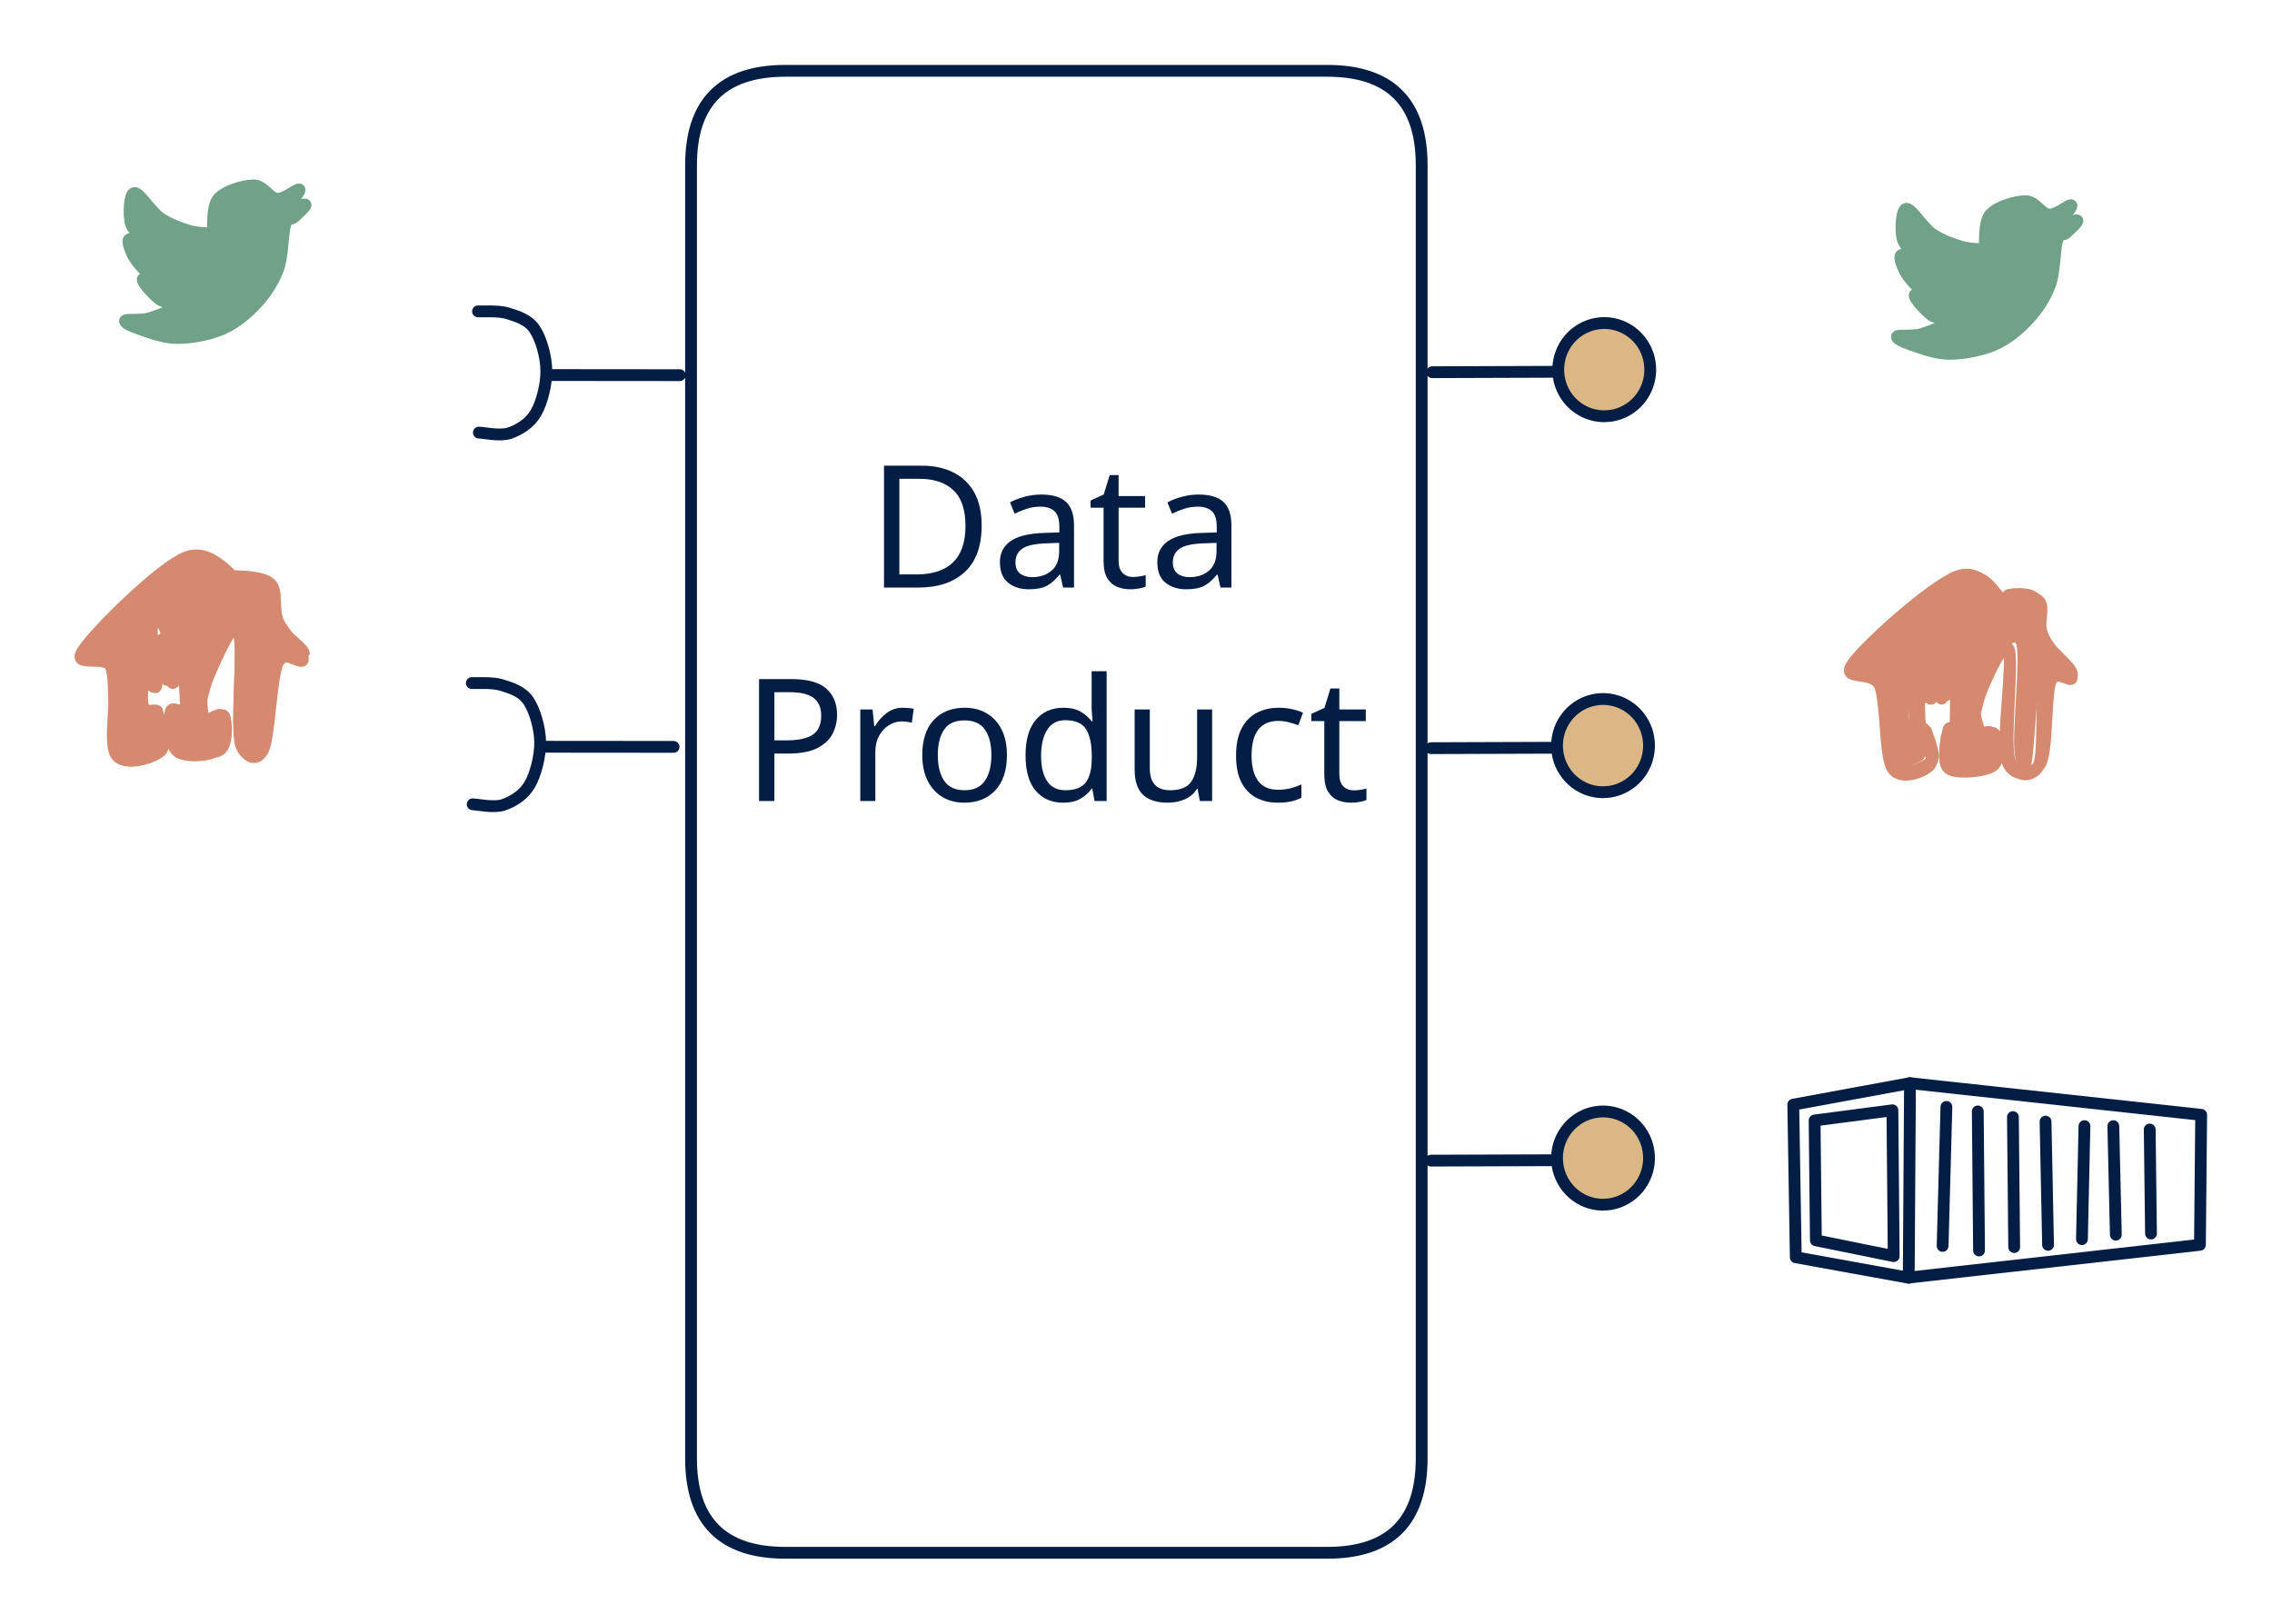
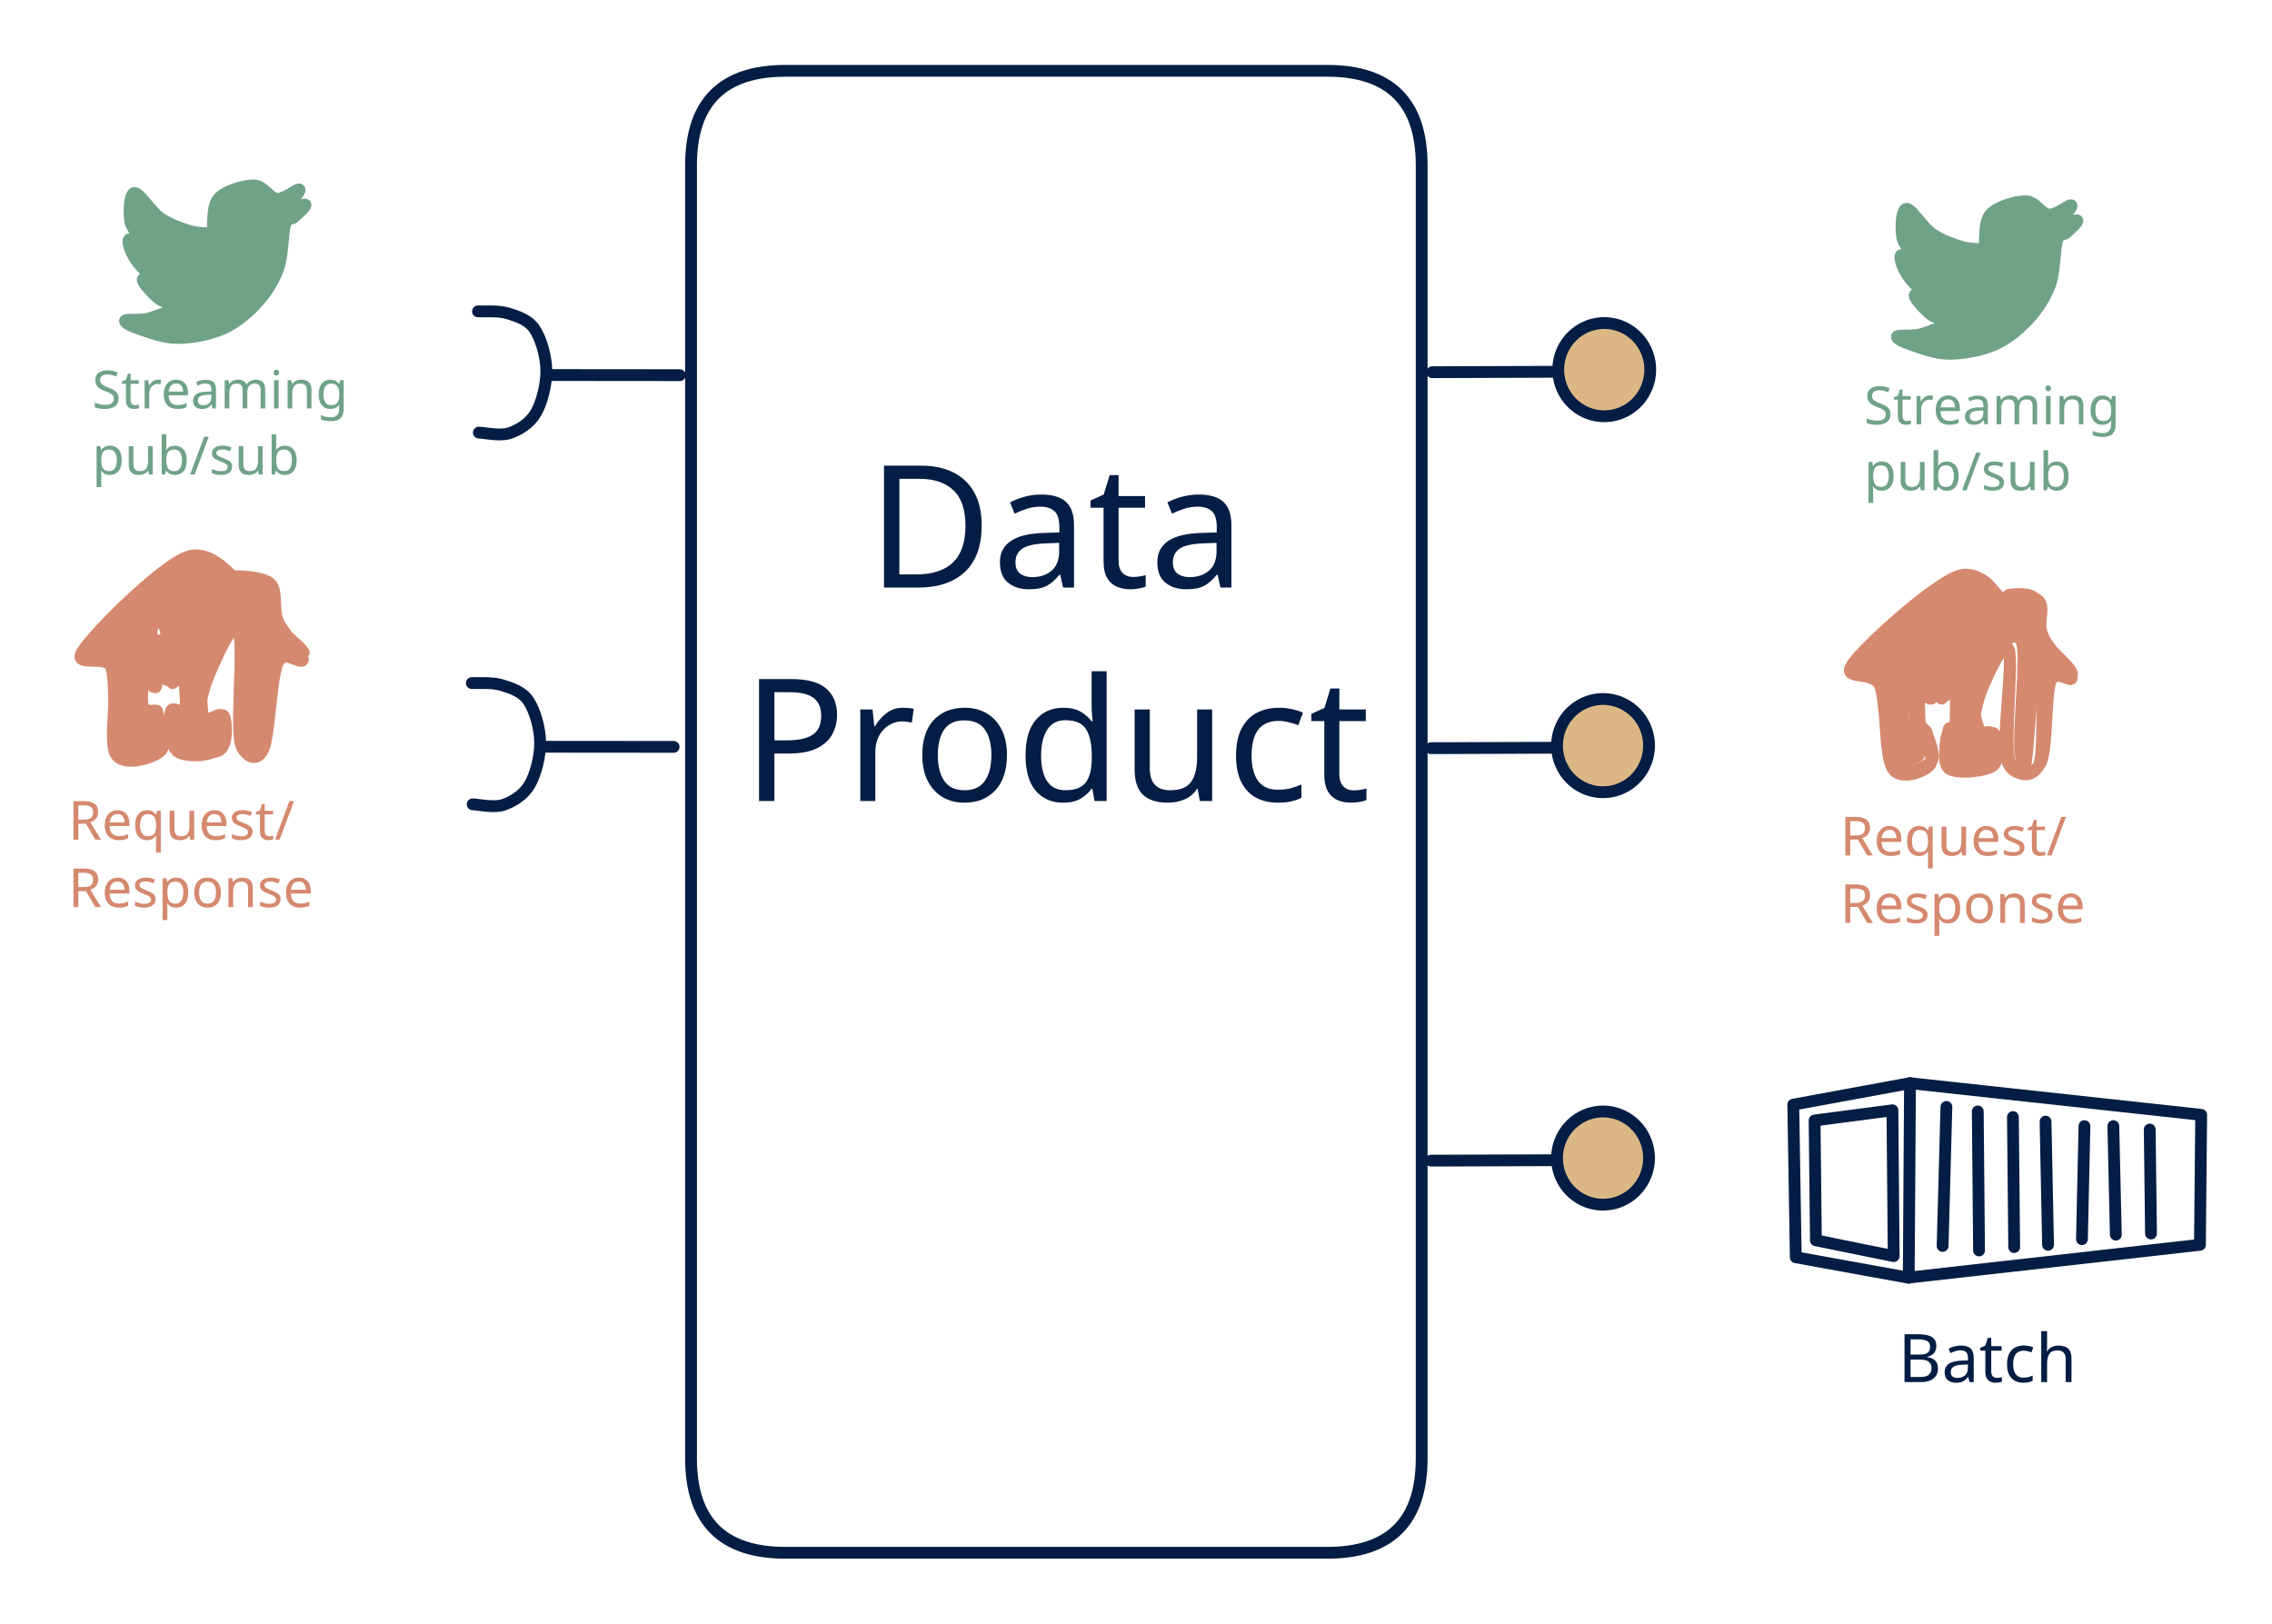
<svg xmlns="http://www.w3.org/2000/svg" version="1.1" viewBox="-5.18 1851.33 769.968 550.24" width="769.968" height="550.24">
  <g stroke-linecap="round">
    <g transform="translate(66.87468 1930.487) rotate(0 0.8961443 9.527954)" fill-rule="evenodd">
      <path d="M0 0 C0.32 -1.97, -0.4 -9.07, 1.93 -11.8 C4.25 -14.52, 10.62 -16.33, 13.92 -16.33 C17.23 -16.33, 19.21 -12.02, 21.77 -11.8 C24.34 -11.57, 28.51 -15.15, 29.33 -14.97 C30.14 -14.8, 27.6 -11.95, 26.66 -10.74 C25.72 -9.53, 22.91 -7.86, 23.7 -7.71 C24.49 -7.56, 30.74 -10.18, 31.4 -9.83 C32.07 -9.48, 28.84 -6.73, 27.7 -5.6 C26.56 -4.46, 25.5 -5.95, 24.59 -3.02 C23.68 -0.1, 23.85 7.49, 22.22 11.95 C20.59 16.41, 17.97 20.34, 14.81 23.74 C11.65 27.15, 7.73 30.42, 3.26 32.36 C-1.21 34.31, -7.33 35.39, -12 35.39 C-16.66 35.39, -21.8 33.35, -24.74 32.36 C-27.67 31.38, -30.17 30.1, -29.63 29.49 C-29.08 28.89, -24.39 29.57, -21.48 28.74 C-18.57 27.9, -12.71 25.58, -12.15 24.5 C-11.58 23.42, -16.15 23.72, -18.07 22.23 C-20 20.74, -23.75 16.76, -23.7 15.58 C-23.65 14.39, -17.9 15.65, -17.78 15.12 C-17.65 14.59, -21.4 13.74, -22.96 12.4 C-24.51 11.07, -26.22 8.85, -27.11 7.11 C-28 5.37, -29.01 2.5, -28.29 1.97 C-27.58 1.44, -22.89 4.92, -22.81 3.93 C-22.74 2.95, -27.23 -0.98, -27.85 -3.93 C-28.46 -6.88, -28.19 -13.54, -26.51 -13.76 C-24.84 -13.99, -20.89 -7.44, -17.78 -5.29 C-14.66 -3.15, -10.81 -1.79, -7.85 -0.91 C-4.89 -0.03, -1.31 -0.15, 0 0" stroke="none" stroke-width="0" fill="#70a288" fill-rule="evenodd" />
      <path d="M0 0 C0.32 -1.97, -0.4 -9.07, 1.93 -11.8 C4.25 -14.52, 10.62 -16.33, 13.92 -16.33 C17.23 -16.33, 19.21 -12.02, 21.77 -11.8 C24.34 -11.57, 28.51 -15.15, 29.33 -14.97 C30.14 -14.8, 27.6 -11.95, 26.66 -10.74 C25.72 -9.53, 22.91 -7.86, 23.7 -7.71 C24.49 -7.56, 30.74 -10.18, 31.4 -9.83 C32.07 -9.48, 28.84 -6.73, 27.7 -5.6 C26.56 -4.46, 25.5 -5.95, 24.59 -3.02 C23.68 -0.1, 23.85 7.49, 22.22 11.95 C20.59 16.41, 17.97 20.34, 14.81 23.74 C11.65 27.15, 7.73 30.42, 3.26 32.36 C-1.21 34.31, -7.33 35.39, -12 35.39 C-16.66 35.39, -21.8 33.35, -24.74 32.36 C-27.67 31.38, -30.17 30.1, -29.63 29.49 C-29.08 28.89, -24.39 29.57, -21.48 28.74 C-18.57 27.9, -12.71 25.58, -12.15 24.5 C-11.58 23.42, -16.15 23.72, -18.07 22.23 C-20 20.74, -23.75 16.76, -23.7 15.58 C-23.65 14.39, -17.9 15.65, -17.78 15.12 C-17.65 14.59, -21.4 13.74, -22.96 12.4 C-24.51 11.07, -26.22 8.85, -27.11 7.11 C-28 5.37, -29.01 2.5, -28.29 1.97 C-27.58 1.44, -22.89 4.92, -22.81 3.93 C-22.74 2.95, -27.23 -0.98, -27.85 -3.93 C-28.46 -6.88, -28.19 -13.54, -26.51 -13.76 C-24.84 -13.99, -20.89 -7.44, -17.78 -5.29 C-14.66 -3.15, -10.81 -1.79, -7.85 -0.91 C-4.89 -0.03, -1.31 -0.15, 0 0 M0 0 C0.32 -1.97, -0.4 -9.07, 1.93 -11.8 C4.25 -14.52, 10.62 -16.33, 13.92 -16.33 C17.23 -16.33, 19.21 -12.02, 21.77 -11.8 C24.34 -11.57, 28.51 -15.15, 29.33 -14.97 C30.14 -14.8, 27.6 -11.95, 26.66 -10.74 C25.72 -9.53, 22.91 -7.86, 23.7 -7.71 C24.49 -7.56, 30.74 -10.18, 31.4 -9.83 C32.07 -9.48, 28.84 -6.73, 27.7 -5.6 C26.56 -4.46, 25.5 -5.95, 24.59 -3.02 C23.68 -0.1, 23.85 7.49, 22.22 11.95 C20.59 16.41, 17.97 20.34, 14.81 23.74 C11.65 27.15, 7.73 30.42, 3.26 32.36 C-1.21 34.31, -7.33 35.39, -12 35.39 C-16.66 35.39, -21.8 33.35, -24.74 32.36 C-27.67 31.38, -30.17 30.1, -29.63 29.49 C-29.08 28.89, -24.39 29.57, -21.48 28.74 C-18.57 27.9, -12.71 25.58, -12.15 24.5 C-11.58 23.42, -16.15 23.72, -18.07 22.23 C-20 20.74, -23.75 16.76, -23.7 15.58 C-23.65 14.39, -17.9 15.65, -17.78 15.12 C-17.65 14.59, -21.4 13.74, -22.96 12.4 C-24.51 11.07, -26.22 8.85, -27.11 7.11 C-28 5.37, -29.01 2.5, -28.29 1.97 C-27.58 1.44, -22.89 4.92, -22.81 3.93 C-22.74 2.95, -27.23 -0.98, -27.85 -3.93 C-28.46 -6.88, -28.19 -13.54, -26.51 -13.76 C-24.84 -13.99, -20.89 -7.44, -17.78 -5.29 C-14.66 -3.15, -10.81 -1.79, -7.85 -0.91 C-4.89 -0.03, -1.31 -0.15, 0 0" stroke="#70a288" stroke-width="4" fill="none" />
    </g>
  </g>
  <g stroke-linecap="round">
    <g transform="translate(46.99977 2093.957) rotate(0 12.77998 -19.5987)" fill-rule="evenodd">
      <path d="M2.15 -0.51 C2.33 1.38, 1.45 11.54, -0.69 13.42 C-2.83 15.3, -8.63 15.66, -10.68 10.76 C-12.72 5.87, -10.81 -10.7, -12.96 -15.97 C-15.1 -21.24, -28.13 -14.56, -23.57 -20.86 C-19.01 -27.15, 5.88 -49.96, 14.39 -53.73 C22.9 -57.51, 25 -45.23, 27.49 -43.53 C29.98 -41.82, 27.83 -43.15, 29.32 -43.5 C30.8 -43.86, 34.2 -47.47, 36.41 -45.67 C38.63 -43.86, 39.88 -36.77, 42.6 -32.66 C45.33 -28.56, 53.33 -23.94, 52.76 -21.05 C52.19 -18.16, 41.66 -20.92, 39.18 -15.3 C36.71 -9.68, 39.88 8.47, 37.93 12.68 C35.97 16.88, 29.31 16.6, 27.46 9.92 C25.6 3.25, 28.55 -23.05, 26.82 -27.38 C25.09 -31.7, 18.92 -20.49, 17.07 -16.03 C15.21 -11.57, 15.02 -3.2, 15.68 -0.63 C16.34 1.95, 20.15 -2.28, 21.01 -0.58 C21.86 1.12, 22.76 7.59, 20.82 9.58 C18.87 11.58, 12.03 12.99, 9.34 11.39 C6.65 9.78, 4.2 2.51, 4.67 -0.05 C5.13 -2.6, 11.22 0.53, 12.14 -3.95 C13.05 -8.44, 10.86 -25.98, 10.16 -26.96 C9.46 -27.94, 9.4 -9.36, 7.94 -9.81 C6.48 -10.27, 2.31 -29.8, 1.41 -29.7 C0.52 -29.6, 3.36 -9.26, 2.57 -9.21 C1.77 -9.17, -1.93 -30.26, -3.38 -29.42 C-4.82 -28.57, -6.31 -9.23, -6.11 -4.14 C-5.91 0.95, -3.45 0.66, -2.17 1.13" stroke="none" stroke-width="0" fill="#d5896f" fill-rule="evenodd" />
      <path d="M-0.62 0.1 C-0.7 1.73, 1.87 8.7, -0.03 10.62 C-1.93 12.55, -9.62 16.12, -12.02 11.65 C-14.42 7.17, -12.62 -10.53, -14.44 -16.23 C-16.27 -21.93, -27.49 -16.52, -22.98 -22.56 C-18.47 -28.61, 4.02 -49.04, 12.64 -52.49 C21.26 -55.93, 26.11 -44.21, 28.74 -43.22 C31.36 -42.22, 26.9 -46.41, 28.39 -46.52 C29.87 -46.63, 35.57 -46.32, 37.66 -43.88 C39.75 -41.44, 38.85 -35.88, 40.94 -31.89 C43.04 -27.9, 50.09 -22.29, 50.24 -19.94 C50.39 -17.58, 44.05 -22.96, 41.85 -17.75 C39.66 -12.54, 39.11 7.04, 37.05 11.34 C34.99 15.64, 30.89 14.77, 29.48 8.04 C28.08 1.3, 30.61 -25.28, 28.63 -29.05 C26.65 -32.82, 19.56 -19.52, 17.6 -14.58 C15.65 -9.64, 15.85 -1.88, 16.88 0.57 C17.91 3.03, 22.87 -1.69, 23.78 0.14 C24.68 1.97, 25.02 9.83, 22.31 11.57 C19.6 13.31, 10.13 12.52, 7.52 10.58 C4.91 8.64, 6.11 2.08, 6.65 -0.06 C7.19 -2.2, 10.49 2.15, 10.78 -2.28 C11.07 -6.7, 9.14 -25.16, 8.4 -26.63 C7.66 -28.1, 7.02 -11.1, 6.35 -11.1 C5.67 -11.11, 5.44 -26.87, 4.34 -26.67 C3.24 -26.46, 0.91 -9.67, -0.26 -9.86 C-1.44 -10.04, -1.94 -28.9, -2.7 -27.79 C-3.46 -26.68, -5.37 -7.89, -4.82 -3.22 C-4.26 1.46, -0.14 -0.39, 0.63 0.28 M1.26 -0.89 C1.53 0.82, 4.66 9.57, 2.29 11.87 C-0.08 14.17, -10.3 17.52, -12.96 12.92 C-15.63 8.31, -11.84 -9.91, -13.7 -15.74 C-15.56 -21.57, -28.18 -15.74, -24.12 -22.06 C-20.06 -28.38, 1.68 -49.89, 10.67 -53.67 C19.65 -57.44, 27.03 -45.76, 29.78 -44.71 C32.53 -43.65, 25.56 -47.34, 27.19 -47.34 C28.81 -47.35, 37.06 -47.28, 39.54 -44.73 C42.01 -42.18, 40.22 -36.3, 42.05 -32.03 C43.87 -27.76, 50.71 -21.35, 50.48 -19.1 C50.24 -16.85, 42.86 -23.47, 40.61 -18.52 C38.37 -13.56, 38.88 6.25, 37 10.61 C35.12 14.97, 30.7 14.38, 29.33 7.66 C27.96 0.94, 30.57 -26.17, 28.77 -29.71 C26.96 -33.26, 20.67 -18.76, 18.5 -13.59 C16.32 -8.43, 14.93 -1.01, 15.7 1.26 C16.46 3.52, 22.14 -1.75, 23.08 -0.03 C24.02 1.7, 23.86 9.61, 21.32 11.61 C18.79 13.61, 10.5 14.15, 7.89 11.97 C5.28 9.79, 5.08 1.1, 5.66 -1.46 C6.23 -4.03, 10.93 0.85, 11.33 -3.42 C11.73 -7.68, 9.2 -25.61, 8.06 -27.06 C6.92 -28.52, 5.37 -12.34, 4.48 -12.14 C3.58 -11.95, 3.36 -26.31, 2.69 -25.91 C2.02 -25.5, 1.19 -9.31, 0.46 -9.68 C-0.27 -10.06, -0.97 -29.01, -1.7 -28.17 C-2.44 -27.32, -4.42 -9.05, -3.96 -4.63 C-3.5 -0.22, 0.18 -2.42, 1.07 -1.67" stroke="#d5896f" stroke-width="4" fill="none" />
    </g>
  </g>
  <g stroke-linecap="round" transform="translate(229.0068 1875.33) rotate(0 123.8051 251.1225)">
    <path d="M32 0 C75.79 0, 119.58 0, 215.61 0 M32 0 C90.39 0, 148.77 0, 215.61 0 M215.61 0 C236.94 0, 247.61 10.67, 247.61 32 M215.61 0 C236.94 0, 247.61 10.67, 247.61 32 M247.61 32 C247.61 143.96, 247.61 255.93, 247.61 470.24 M247.61 32 C247.61 144.99, 247.61 257.99, 247.61 470.24 M247.61 470.24 C247.61 491.58, 236.94 502.24, 215.61 502.24 M247.61 470.24 C247.61 491.58, 236.94 502.24, 215.61 502.24 M215.61 502.24 C156.03 502.24, 96.46 502.24, 32 502.24 M215.61 502.24 C158.63 502.24, 101.64 502.24, 32 502.24 M32 502.24 C10.67 502.24, 0 491.58, 0 470.24 M32 502.24 C10.67 502.24, 0 491.58, 0 470.24 M0 470.24 C0 295.2, 0 120.16, 0 32 M0 470.24 C0 349.1, 0 227.95, 0 32 M0 32 C0 10.67, 10.67 0, 32 0 M0 32 C0 10.67, 10.67 0, 32 0" stroke="#031d44" stroke-width="4" fill="none" />
  </g>
  <g stroke-linecap="round">
    <g transform="translate(148.2664 1966.15) rotate(269.5993 20.20242 11.50673)">
      <path d="M0 0 C-0.04 1.74, -1.34 7.21, -0.25 10.44 C0.83 13.66, 2.98 17.27, 6.52 19.37 C10.05 21.46, 16.21 23.05, 20.95 23.01 C25.69 22.98, 31.74 21.29, 34.97 19.13 C38.2 16.98, 39.33 13.27, 40.35 10.08 C41.37 6.89, 40.97 1.68, 41.09 0 M0 0 C-0.04 1.74, -1.34 7.21, -0.25 10.44 C0.83 13.66, 2.98 17.27, 6.52 19.37 C10.05 21.46, 16.21 23.05, 20.95 23.01 C25.69 22.98, 31.74 21.29, 34.97 19.13 C38.2 16.98, 39.33 13.27, 40.35 10.08 C41.37 6.89, 40.97 1.68, 41.09 0" stroke="#031d44" stroke-width="4" fill="none" />
    </g>
  </g>
  <g stroke-linecap="round">
    <g transform="translate(203.1724 1956.258) rotate(269.5993 -0.1761756 22.19813)">
      <path d="M0 0 C-0.06 7.4, -0.29 37, -0.35 44.4 M0 0 C-0.06 7.4, -0.29 37, -0.35 44.4" stroke="#031d44" stroke-width="4" fill="none" />
    </g>
  </g>
  <g stroke-linecap="round">
    <g transform="translate(146.1708 2092.122) rotate(269.5993 20.20242 11.50673)">
      <path d="M0 0 C-0.04 1.74, -1.34 7.21, -0.25 10.44 C0.83 13.66, 2.98 17.27, 6.52 19.37 C10.05 21.46, 16.21 23.05, 20.95 23.01 C25.69 22.98, 31.74 21.29, 34.97 19.13 C38.2 16.98, 39.33 13.27, 40.35 10.08 C41.37 6.89, 40.97 1.68, 41.09 0 M0 0 C-0.04 1.74, -1.34 7.21, -0.25 10.44 C0.83 13.66, 2.98 17.27, 6.52 19.37 C10.05 21.46, 16.21 23.05, 20.95 23.01 C25.69 22.98, 31.74 21.29, 34.97 19.13 C38.2 16.98, 39.33 13.27, 40.35 10.08 C41.37 6.89, 40.97 1.68, 41.09 0" stroke="#031d44" stroke-width="4" fill="none" />
    </g>
  </g>
  <g stroke-linecap="round">
    <g transform="translate(201.0768 2082.23) rotate(269.5993 -0.1761756 22.19813)">
      <path d="M0 0 C-0.06 7.4, -0.29 37, -0.35 44.4 M0 0 C-0.06 7.4, -0.29 37, -0.35 44.4" stroke="#031d44" stroke-width="4" fill="none" />
    </g>
  </g>
  <g stroke-linecap="round">
    <g transform="translate(500.0983 1957.088) rotate(90.96151 0.4103828 20.31395)">
      <path d="M0 0 C0.14 6.77, 0.68 33.86, 0.82 40.63 M0 0 C0.14 6.77, 0.68 33.86, 0.82 40.63" stroke="#031d44" stroke-width="4" fill="none" />
    </g>
  </g>
  <g stroke-linecap="round" transform="translate(522.6881 1961.008) rotate(90.96151 15.79974 15.59455)">
    <path d="M31.6 15.59 C31.6 16.5, 31.52 17.41, 31.36 18.3 C31.2 19.19, 30.96 20.08, 30.65 20.93 C30.33 21.78, 29.94 22.61, 29.48 23.39 C29.03 24.17, 28.49 24.93, 27.9 25.62 C27.32 26.31, 26.66 26.96, 25.96 27.54 C25.26 28.12, 24.49 28.65, 23.7 29.1 C22.91 29.55, 22.06 29.94, 21.2 30.25 C20.34 30.56, 19.44 30.8, 18.54 30.95 C17.64 31.11, 16.71 31.19, 15.8 31.19 C14.89 31.19, 13.96 31.11, 13.06 30.95 C12.16 30.8, 11.26 30.56, 10.4 30.25 C9.54 29.94, 8.69 29.55, 7.9 29.1 C7.11 28.65, 6.34 28.12, 5.64 27.54 C4.94 26.96, 4.28 26.31, 3.7 25.62 C3.11 24.93, 2.57 24.17, 2.12 23.39 C1.66 22.61, 1.27 21.78, 0.95 20.93 C0.64 20.08, 0.4 19.19, 0.24 18.3 C0.08 17.41, 0 16.5, 0 15.59 C0 14.69, 0.08 13.78, 0.24 12.89 C0.4 12, 0.64 11.11, 0.95 10.26 C1.27 9.41, 1.66 8.58, 2.12 7.8 C2.57 7.02, 3.11 6.26, 3.7 5.57 C4.28 4.88, 4.94 4.23, 5.64 3.65 C6.34 3.07, 7.11 2.54, 7.9 2.09 C8.69 1.64, 9.54 1.25, 10.4 0.94 C11.26 0.63, 12.16 0.39, 13.06 0.24 C13.96 0.08, 14.89 0, 15.8 0 C16.71 0, 17.64 0.08, 18.54 0.24 C19.44 0.39, 20.34 0.63, 21.2 0.94 C22.06 1.25, 22.91 1.64, 23.7 2.09 C24.49 2.54, 25.26 3.07, 25.96 3.65 C26.66 4.23, 27.32 4.88, 27.9 5.57 C28.49 6.26, 29.03 7.02, 29.48 7.8 C29.94 8.58, 30.33 9.41, 30.65 10.26 C30.96 11.11, 31.2 12, 31.36 12.89 C31.52 13.78, 31.56 15.14, 31.6 15.59 C31.64 16.05, 31.64 15.14, 31.6 15.59" stroke="none" stroke-width="0" fill="#dab785" />
    <path d="M31.6 15.59 C31.6 16.5, 31.52 17.41, 31.36 18.3 C31.2 19.19, 30.96 20.08, 30.65 20.93 C30.33 21.78, 29.94 22.61, 29.48 23.39 C29.03 24.17, 28.49 24.93, 27.9 25.62 C27.32 26.31, 26.66 26.96, 25.96 27.54 C25.26 28.12, 24.49 28.65, 23.7 29.1 C22.91 29.55, 22.06 29.94, 21.2 30.25 C20.34 30.56, 19.44 30.8, 18.54 30.95 C17.64 31.11, 16.71 31.19, 15.8 31.19 C14.89 31.19, 13.96 31.11, 13.06 30.95 C12.16 30.8, 11.26 30.56, 10.4 30.25 C9.54 29.94, 8.69 29.55, 7.9 29.1 C7.11 28.65, 6.34 28.12, 5.64 27.54 C4.94 26.96, 4.28 26.31, 3.7 25.62 C3.11 24.93, 2.57 24.17, 2.12 23.39 C1.66 22.61, 1.27 21.78, 0.95 20.93 C0.64 20.08, 0.4 19.19, 0.24 18.3 C0.08 17.41, 0 16.5, 0 15.59 C0 14.69, 0.08 13.78, 0.24 12.89 C0.4 12, 0.64 11.11, 0.95 10.26 C1.27 9.41, 1.66 8.58, 2.12 7.8 C2.57 7.02, 3.11 6.26, 3.7 5.57 C4.28 4.88, 4.94 4.23, 5.64 3.65 C6.34 3.07, 7.11 2.54, 7.9 2.09 C8.69 1.64, 9.54 1.25, 10.4 0.94 C11.26 0.63, 12.16 0.39, 13.06 0.24 C13.96 0.08, 14.89 0, 15.8 0 C16.71 0, 17.64 0.08, 18.54 0.24 C19.44 0.39, 20.34 0.63, 21.2 0.94 C22.06 1.25, 22.91 1.64, 23.7 2.09 C24.49 2.54, 25.26 3.07, 25.96 3.65 C26.66 4.23, 27.32 4.88, 27.9 5.57 C28.49 6.26, 29.03 7.02, 29.48 7.8 C29.94 8.58, 30.33 9.41, 30.65 10.26 C30.96 11.11, 31.2 12, 31.36 12.89 C31.52 13.78, 31.56 15.14, 31.6 15.59 C31.64 16.05, 31.64 15.14, 31.6 15.59" stroke="#031d44" stroke-width="4" fill="none" />
  </g>
  <g stroke-linecap="round">
    <g transform="translate(499.6849 2084.501) rotate(90.96151 0.4103828 20.31395)">
      <path d="M0 0 C0.14 6.77, 0.68 33.86, 0.82 40.63 M0 0 C0.14 6.77, 0.68 33.86, 0.82 40.63" stroke="#031d44" stroke-width="4" fill="none" />
    </g>
  </g>
  <g stroke-linecap="round" transform="translate(522.2747 2088.422) rotate(90.96151 15.79974 15.59455)">
    <path d="M31.6 15.59 C31.6 16.5, 31.52 17.41, 31.36 18.3 C31.2 19.19, 30.96 20.08, 30.65 20.93 C30.33 21.78, 29.94 22.61, 29.48 23.39 C29.03 24.17, 28.49 24.93, 27.9 25.62 C27.32 26.31, 26.66 26.96, 25.96 27.54 C25.26 28.12, 24.49 28.65, 23.7 29.1 C22.91 29.55, 22.06 29.94, 21.2 30.25 C20.34 30.56, 19.44 30.8, 18.54 30.95 C17.64 31.11, 16.71 31.19, 15.8 31.19 C14.89 31.19, 13.96 31.11, 13.06 30.95 C12.16 30.8, 11.26 30.56, 10.4 30.25 C9.54 29.94, 8.69 29.55, 7.9 29.1 C7.11 28.65, 6.34 28.12, 5.64 27.54 C4.94 26.96, 4.28 26.31, 3.7 25.62 C3.11 24.93, 2.57 24.17, 2.12 23.39 C1.66 22.61, 1.27 21.78, 0.95 20.93 C0.64 20.08, 0.4 19.19, 0.24 18.3 C0.08 17.41, 0 16.5, 0 15.59 C0 14.69, 0.08 13.78, 0.24 12.89 C0.4 12, 0.64 11.11, 0.95 10.26 C1.27 9.41, 1.66 8.58, 2.12 7.8 C2.57 7.02, 3.11 6.26, 3.7 5.57 C4.28 4.88, 4.94 4.23, 5.64 3.65 C6.34 3.07, 7.11 2.54, 7.9 2.09 C8.69 1.64, 9.54 1.25, 10.4 0.94 C11.26 0.63, 12.16 0.39, 13.06 0.24 C13.96 0.08, 14.89 0, 15.8 0 C16.71 0, 17.64 0.08, 18.54 0.24 C19.44 0.39, 20.34 0.63, 21.2 0.94 C22.06 1.25, 22.91 1.64, 23.7 2.09 C24.49 2.54, 25.26 3.07, 25.96 3.65 C26.66 4.23, 27.32 4.88, 27.9 5.57 C28.49 6.26, 29.03 7.02, 29.48 7.8 C29.94 8.58, 30.33 9.41, 30.65 10.26 C30.96 11.11, 31.2 12, 31.36 12.89 C31.52 13.78, 31.56 15.14, 31.6 15.59 C31.64 16.05, 31.64 15.14, 31.6 15.59" stroke="none" stroke-width="0" fill="#dab785" />
    <path d="M31.6 15.59 C31.6 16.5, 31.52 17.41, 31.36 18.3 C31.2 19.19, 30.96 20.08, 30.65 20.93 C30.33 21.78, 29.94 22.61, 29.48 23.39 C29.03 24.17, 28.49 24.93, 27.9 25.62 C27.32 26.31, 26.66 26.96, 25.96 27.54 C25.26 28.12, 24.49 28.65, 23.7 29.1 C22.91 29.55, 22.06 29.94, 21.2 30.25 C20.34 30.56, 19.44 30.8, 18.54 30.95 C17.64 31.11, 16.71 31.19, 15.8 31.19 C14.89 31.19, 13.96 31.11, 13.06 30.95 C12.16 30.8, 11.26 30.56, 10.4 30.25 C9.54 29.94, 8.69 29.55, 7.9 29.1 C7.11 28.65, 6.34 28.12, 5.64 27.54 C4.94 26.96, 4.28 26.31, 3.7 25.62 C3.11 24.93, 2.57 24.17, 2.12 23.39 C1.66 22.61, 1.27 21.78, 0.95 20.93 C0.64 20.08, 0.4 19.19, 0.24 18.3 C0.08 17.41, 0 16.5, 0 15.59 C0 14.69, 0.08 13.78, 0.24 12.89 C0.4 12, 0.64 11.11, 0.95 10.26 C1.27 9.41, 1.66 8.58, 2.12 7.8 C2.57 7.02, 3.11 6.26, 3.7 5.57 C4.28 4.88, 4.94 4.23, 5.64 3.65 C6.34 3.07, 7.11 2.54, 7.9 2.09 C8.69 1.64, 9.54 1.25, 10.4 0.94 C11.26 0.63, 12.16 0.39, 13.06 0.24 C13.96 0.08, 14.89 0, 15.8 0 C16.71 0, 17.64 0.08, 18.54 0.24 C19.44 0.39, 20.34 0.63, 21.2 0.94 C22.06 1.25, 22.91 1.64, 23.7 2.09 C24.49 2.54, 25.26 3.07, 25.96 3.65 C26.66 4.23, 27.32 4.88, 27.9 5.57 C28.49 6.26, 29.03 7.02, 29.48 7.8 C29.94 8.58, 30.33 9.41, 30.65 10.26 C30.96 11.11, 31.2 12, 31.36 12.89 C31.52 13.78, 31.56 15.14, 31.6 15.59 C31.64 16.05, 31.64 15.14, 31.6 15.59" stroke="#031d44" stroke-width="4" fill="none" />
  </g>
  <g stroke-linecap="round">
    <g transform="translate(499.6849 2224.287) rotate(90.96151 0.4103828 20.31395)">
      <path d="M0 0 C0.14 6.77, 0.68 33.86, 0.82 40.63 M0 0 C0.14 6.77, 0.68 33.86, 0.82 40.63" stroke="#031d44" stroke-width="4" fill="none" />
    </g>
  </g>
  <g stroke-linecap="round" transform="translate(522.2747 2228.207) rotate(90.96151 15.79974 15.59455)">
    <path d="M31.6 15.59 C31.6 16.5, 31.52 17.41, 31.36 18.3 C31.2 19.19, 30.96 20.08, 30.65 20.93 C30.33 21.78, 29.94 22.61, 29.48 23.39 C29.03 24.17, 28.49 24.93, 27.9 25.62 C27.32 26.31, 26.66 26.96, 25.96 27.54 C25.26 28.12, 24.49 28.65, 23.7 29.1 C22.91 29.55, 22.06 29.94, 21.2 30.25 C20.34 30.56, 19.44 30.8, 18.54 30.95 C17.64 31.11, 16.71 31.19, 15.8 31.19 C14.89 31.19, 13.96 31.11, 13.06 30.95 C12.16 30.8, 11.26 30.56, 10.4 30.25 C9.54 29.94, 8.69 29.55, 7.9 29.1 C7.11 28.65, 6.34 28.12, 5.64 27.54 C4.94 26.96, 4.28 26.31, 3.7 25.62 C3.11 24.93, 2.57 24.17, 2.12 23.39 C1.66 22.61, 1.27 21.78, 0.95 20.93 C0.64 20.08, 0.4 19.19, 0.24 18.3 C0.08 17.41, 0 16.5, 0 15.59 C0 14.69, 0.08 13.78, 0.24 12.89 C0.4 12, 0.64 11.11, 0.95 10.26 C1.27 9.41, 1.66 8.58, 2.12 7.8 C2.57 7.02, 3.11 6.26, 3.7 5.57 C4.28 4.88, 4.94 4.23, 5.64 3.65 C6.34 3.07, 7.11 2.54, 7.9 2.09 C8.69 1.64, 9.54 1.25, 10.4 0.94 C11.26 0.63, 12.16 0.39, 13.06 0.24 C13.96 0.08, 14.89 0, 15.8 0 C16.71 0, 17.64 0.08, 18.54 0.24 C19.44 0.39, 20.34 0.63, 21.2 0.94 C22.06 1.25, 22.91 1.64, 23.7 2.09 C24.49 2.54, 25.26 3.07, 25.96 3.65 C26.66 4.23, 27.32 4.88, 27.9 5.57 C28.49 6.26, 29.03 7.02, 29.48 7.8 C29.94 8.58, 30.33 9.41, 30.65 10.26 C30.96 11.11, 31.2 12, 31.36 12.89 C31.52 13.78, 31.56 15.14, 31.6 15.59 C31.64 16.05, 31.64 15.14, 31.6 15.59" stroke="none" stroke-width="0" fill="#dab785" />
    <path d="M31.6 15.59 C31.6 16.5, 31.52 17.41, 31.36 18.3 C31.2 19.19, 30.96 20.08, 30.65 20.93 C30.33 21.78, 29.94 22.61, 29.48 23.39 C29.03 24.17, 28.49 24.93, 27.9 25.62 C27.32 26.31, 26.66 26.96, 25.96 27.54 C25.26 28.12, 24.49 28.65, 23.7 29.1 C22.91 29.55, 22.06 29.94, 21.2 30.25 C20.34 30.56, 19.44 30.8, 18.54 30.95 C17.64 31.11, 16.71 31.19, 15.8 31.19 C14.89 31.19, 13.96 31.11, 13.06 30.95 C12.16 30.8, 11.26 30.56, 10.4 30.25 C9.54 29.94, 8.69 29.55, 7.9 29.1 C7.11 28.65, 6.34 28.12, 5.64 27.54 C4.94 26.96, 4.28 26.31, 3.7 25.62 C3.11 24.93, 2.57 24.17, 2.12 23.39 C1.66 22.61, 1.27 21.78, 0.95 20.93 C0.64 20.08, 0.4 19.19, 0.24 18.3 C0.08 17.41, 0 16.5, 0 15.59 C0 14.69, 0.08 13.78, 0.24 12.89 C0.4 12, 0.64 11.11, 0.95 10.26 C1.27 9.41, 1.66 8.58, 2.12 7.8 C2.57 7.02, 3.11 6.26, 3.7 5.57 C4.28 4.88, 4.94 4.23, 5.64 3.65 C6.34 3.07, 7.11 2.54, 7.9 2.09 C8.69 1.64, 9.54 1.25, 10.4 0.94 C11.26 0.63, 12.16 0.39, 13.06 0.24 C13.96 0.08, 14.89 0, 15.8 0 C16.71 0, 17.64 0.08, 18.54 0.24 C19.44 0.39, 20.34 0.63, 21.2 0.94 C22.06 1.25, 22.91 1.64, 23.7 2.09 C24.49 2.54, 25.26 3.07, 25.96 3.65 C26.66 4.23, 27.32 4.88, 27.9 5.57 C28.49 6.26, 29.03 7.02, 29.48 7.8 C29.94 8.58, 30.33 9.41, 30.65 10.26 C30.96 11.11, 31.2 12, 31.36 12.89 C31.52 13.78, 31.56 15.14, 31.6 15.59 C31.64 16.05, 31.64 15.14, 31.6 15.59" stroke="#031d44" stroke-width="4" fill="none" />
  </g>
  <g stroke-linecap="round">
    <g transform="translate(667.3693 1935.848) rotate(0 0.8961443 9.527954)" fill-rule="evenodd">
      <path d="M0 0 C0.32 -1.97, -0.4 -9.07, 1.93 -11.8 C4.25 -14.52, 10.62 -16.33, 13.92 -16.33 C17.23 -16.33, 19.21 -12.02, 21.77 -11.8 C24.34 -11.57, 28.51 -15.15, 29.33 -14.97 C30.14 -14.8, 27.6 -11.95, 26.66 -10.74 C25.72 -9.53, 22.91 -7.86, 23.7 -7.71 C24.49 -7.56, 30.74 -10.18, 31.4 -9.83 C32.07 -9.48, 28.84 -6.73, 27.7 -5.6 C26.56 -4.46, 25.5 -5.95, 24.59 -3.02 C23.68 -0.1, 23.85 7.49, 22.22 11.95 C20.59 16.41, 17.97 20.34, 14.81 23.74 C11.65 27.15, 7.73 30.42, 3.26 32.36 C-1.21 34.31, -7.33 35.39, -12 35.39 C-16.66 35.39, -21.8 33.35, -24.74 32.36 C-27.67 31.38, -30.17 30.1, -29.63 29.49 C-29.08 28.89, -24.39 29.57, -21.48 28.74 C-18.57 27.9, -12.71 25.58, -12.15 24.5 C-11.58 23.42, -16.15 23.72, -18.07 22.23 C-20 20.74, -23.75 16.76, -23.7 15.58 C-23.65 14.39, -17.9 15.65, -17.78 15.12 C-17.65 14.59, -21.4 13.74, -22.96 12.4 C-24.51 11.07, -26.22 8.85, -27.11 7.11 C-28 5.37, -29.01 2.5, -28.29 1.97 C-27.58 1.44, -22.89 4.92, -22.81 3.93 C-22.74 2.95, -27.23 -0.98, -27.85 -3.93 C-28.46 -6.88, -28.19 -13.54, -26.51 -13.76 C-24.84 -13.99, -20.89 -7.44, -17.78 -5.29 C-14.66 -3.15, -10.81 -1.79, -7.85 -0.91 C-4.89 -0.03, -1.31 -0.15, 0 0" stroke="none" stroke-width="0" fill="#70a288" fill-rule="evenodd" />
      <path d="M0 0 C0.32 -1.97, -0.4 -9.07, 1.93 -11.8 C4.25 -14.52, 10.62 -16.33, 13.92 -16.33 C17.23 -16.33, 19.21 -12.02, 21.77 -11.8 C24.34 -11.57, 28.51 -15.15, 29.33 -14.97 C30.14 -14.8, 27.6 -11.95, 26.66 -10.74 C25.72 -9.53, 22.91 -7.86, 23.7 -7.71 C24.49 -7.56, 30.74 -10.18, 31.4 -9.83 C32.07 -9.48, 28.84 -6.73, 27.7 -5.6 C26.56 -4.46, 25.5 -5.95, 24.59 -3.02 C23.68 -0.1, 23.85 7.49, 22.22 11.95 C20.59 16.41, 17.97 20.34, 14.81 23.74 C11.65 27.15, 7.73 30.42, 3.26 32.36 C-1.21 34.31, -7.33 35.39, -12 35.39 C-16.66 35.39, -21.8 33.35, -24.74 32.36 C-27.67 31.38, -30.17 30.1, -29.63 29.49 C-29.08 28.89, -24.39 29.57, -21.48 28.74 C-18.57 27.9, -12.71 25.58, -12.15 24.5 C-11.58 23.42, -16.15 23.72, -18.07 22.23 C-20 20.74, -23.75 16.76, -23.7 15.58 C-23.65 14.39, -17.9 15.65, -17.78 15.12 C-17.65 14.59, -21.4 13.74, -22.96 12.4 C-24.51 11.07, -26.22 8.85, -27.11 7.11 C-28 5.37, -29.01 2.5, -28.29 1.97 C-27.58 1.44, -22.89 4.92, -22.81 3.93 C-22.74 2.95, -27.23 -0.98, -27.85 -3.93 C-28.46 -6.88, -28.19 -13.54, -26.51 -13.76 C-24.84 -13.99, -20.89 -7.44, -17.78 -5.29 C-14.66 -3.15, -10.81 -1.79, -7.85 -0.91 C-4.89 -0.03, -1.31 -0.15, 0 0 M0 0 C0.32 -1.97, -0.4 -9.07, 1.93 -11.8 C4.25 -14.52, 10.62 -16.33, 13.92 -16.33 C17.23 -16.33, 19.21 -12.02, 21.77 -11.8 C24.34 -11.57, 28.51 -15.15, 29.33 -14.97 C30.14 -14.8, 27.6 -11.95, 26.66 -10.74 C25.72 -9.53, 22.91 -7.86, 23.7 -7.71 C24.49 -7.56, 30.74 -10.18, 31.4 -9.83 C32.07 -9.48, 28.84 -6.73, 27.7 -5.6 C26.56 -4.46, 25.5 -5.95, 24.59 -3.02 C23.68 -0.1, 23.85 7.49, 22.22 11.95 C20.59 16.41, 17.97 20.34, 14.81 23.74 C11.65 27.15, 7.73 30.42, 3.26 32.36 C-1.21 34.31, -7.33 35.39, -12 35.39 C-16.66 35.39, -21.8 33.35, -24.74 32.36 C-27.67 31.38, -30.17 30.1, -29.63 29.49 C-29.08 28.89, -24.39 29.57, -21.48 28.74 C-18.57 27.9, -12.71 25.58, -12.15 24.5 C-11.58 23.42, -16.15 23.72, -18.07 22.23 C-20 20.74, -23.75 16.76, -23.7 15.58 C-23.65 14.39, -17.9 15.65, -17.78 15.12 C-17.65 14.59, -21.4 13.74, -22.96 12.4 C-24.51 11.07, -26.22 8.85, -27.11 7.11 C-28 5.37, -29.01 2.5, -28.29 1.97 C-27.58 1.44, -22.89 4.92, -22.81 3.93 C-22.74 2.95, -27.23 -0.98, -27.85 -3.93 C-28.46 -6.88, -28.19 -13.54, -26.51 -13.76 C-24.84 -13.99, -20.89 -7.44, -17.78 -5.29 C-14.66 -3.15, -10.81 -1.79, -7.85 -0.91 C-4.89 -0.03, -1.31 -0.15, 0 0" stroke="#70a288" stroke-width="4" fill="none" />
    </g>
  </g>
  <g stroke-linecap="round">
    <g transform="translate(647.4944 2099.317) rotate(0 11.86795 -19.33273)" fill-rule="evenodd">
      <path d="M-1.07 -1.32 C-1.1 0.57, 0.93 7.64, -0.95 9.42 C-2.84 11.2, -10.27 13.45, -12.41 9.35 C-14.55 5.25, -11.63 -9.76, -13.79 -15.18 C-15.96 -20.6, -30.04 -16.79, -25.41 -23.18 C-20.78 -29.56, 4.88 -50.29, 13.97 -53.5 C23.06 -56.72, 26.35 -43.95, 29.12 -42.46 C31.89 -40.98, 29.52 -43.83, 30.6 -44.59 C31.69 -45.35, 33.67 -49.25, 35.62 -47.03 C37.57 -44.8, 40.1 -35.55, 42.31 -31.24 C44.51 -26.93, 49.36 -23.43, 48.85 -21.16 C48.33 -18.89, 41.45 -23.21, 39.22 -17.63 C36.98 -12.06, 36.95 8.18, 35.42 12.29 C33.88 16.41, 30.84 14.08, 30.03 7.05 C29.21 0.03, 32.22 -26.75, 30.51 -29.87 C28.81 -32.98, 22.22 -17.01, 19.8 -11.63 C17.38 -6.25, 15.68 0.66, 16.02 2.44 C16.35 4.21, 20.63 -2.4, 21.83 -1 C23.03 0.41, 25.78 8.46, 23.22 10.86 C20.66 13.25, 9.52 14.9, 6.49 13.35 C3.47 11.81, 4.65 4.22, 5.08 1.58 C5.51 -1.06, 8.28 2.43, 9.06 -2.51 C9.83 -7.44, 9.84 -26.43, 9.72 -28.03 C9.61 -29.63, 9.73 -12.26, 8.37 -12.09 C7.01 -11.93, 2.84 -27.56, 1.58 -27.03 C0.31 -26.51, 1.17 -9, 0.76 -8.95 C0.36 -8.89, 0.24 -27.32, -0.86 -26.69 C-1.95 -26.05, -5.91 -9.58, -5.79 -5.14 C-5.67 -0.7, -0.91 -1.25, -0.13 -0.05" stroke="none" stroke-width="0" fill="#d5896f" fill-rule="evenodd" />
      <path d="M0.13 -0.13 C0.48 1.65, 3.66 8.23, 1.82 10.14 C-0.02 12.05, -8.01 15.69, -10.91 11.33 C-13.82 6.98, -13.53 -10.23, -15.61 -15.99 C-17.7 -21.74, -28.13 -17.22, -23.43 -23.19 C-18.73 -29.16, 4.14 -48.67, 12.61 -51.82 C21.08 -54.98, 24.63 -43.12, 27.36 -42.13 C30.1 -41.14, 27.15 -45.57, 29.01 -45.88 C30.88 -46.19, 36.8 -46.33, 38.55 -44 C40.29 -41.66, 37.65 -35.96, 39.48 -31.88 C41.31 -27.8, 49.35 -22.06, 49.52 -19.53 C49.69 -17, 42.39 -21.87, 40.51 -16.71 C38.63 -11.55, 40.27 7.13, 38.22 11.44 C36.17 15.76, 29.9 15.75, 28.22 9.21 C26.53 2.66, 29.66 -23.9, 28.11 -27.82 C26.57 -31.74, 20.94 -19.26, 18.93 -14.32 C16.92 -9.39, 15.36 -0.7, 16.07 1.8 C16.77 4.31, 22.05 -0.94, 23.16 0.68 C24.27 2.3, 25.3 9.57, 22.73 11.53 C20.16 13.49, 10.28 14.44, 7.76 12.46 C5.24 10.47, 7.22 2.18, 7.6 -0.39 C7.98 -2.96, 9.76 1.38, 10.04 -2.96 C10.33 -7.3, 10.09 -25.05, 9.3 -26.42 C8.52 -27.8, 6.09 -10.99, 5.34 -11.19 C4.59 -11.4, 5.39 -27.66, 4.79 -27.65 C4.18 -27.64, 3.01 -11.25, 1.72 -11.15 C0.43 -11.05, -2.09 -28.42, -2.98 -27.03 C-3.87 -25.65, -4.05 -7.5, -3.63 -2.86 C-3.22 1.77, -0.91 0.15, -0.48 0.75 M-1.26 -1.24 C-0.95 0.7, 3.13 8.87, 1.46 11.15 C-0.21 13.42, -8.45 16.86, -11.28 12.44 C-14.1 8.02, -13.23 -9.46, -15.48 -15.37 C-17.74 -21.28, -29.16 -16.8, -24.81 -23.01 C-20.46 -29.23, 1.88 -49.32, 10.63 -52.65 C19.38 -55.99, 24.77 -44.09, 27.68 -43.04 C30.6 -42, 26.55 -46.06, 28.14 -46.37 C29.73 -46.68, 35.29 -47.3, 37.23 -44.91 C39.18 -42.51, 37.78 -36.41, 39.81 -32.01 C41.84 -27.6, 48.98 -21, 49.38 -18.48 C49.79 -15.97, 43.99 -21.8, 42.22 -16.93 C40.45 -12.05, 41.25 6.37, 38.78 10.77 C36.31 15.16, 29.2 15.88, 27.4 9.44 C25.6 3.01, 29.74 -24.07, 27.98 -27.84 C26.22 -31.62, 18.5 -17.76, 16.86 -13.21 C15.21 -8.65, 17.24 -2.86, 18.12 -0.53 C18.99 1.81, 21.49 -1.22, 22.13 0.8 C22.77 2.81, 24.28 9.82, 21.97 11.55 C19.66 13.28, 10.73 12.81, 8.26 11.17 C5.78 9.53, 6.77 4.3, 7.1 1.69 C7.42 -0.91, 9.81 0.28, 10.2 -4.46 C10.59 -9.2, 10.04 -25.45, 9.44 -26.75 C8.84 -28.06, 7.61 -12.17, 6.6 -12.28 C5.59 -12.39, 4.5 -27.51, 3.37 -27.41 C2.24 -27.3, 0.74 -11.73, -0.18 -11.66 C-1.09 -11.59, -1.79 -28.27, -2.12 -27.01 C-2.45 -25.75, -2.4 -8.44, -2.15 -4.1 C-1.9 0.25, -0.99 -1.59, -0.63 -0.95" stroke="#d5896f" stroke-width="4" fill="none" />
    </g>
  </g>
  <g stroke-linecap="round">
    <g transform="translate(609.7808 2231.058) rotate(0 13.39865 21.26245)">
      <path d="M0 0 C0.17 15.96, 0.33 31.91, 0.43 40.61 M0 0 C0.11 10.8, 0.23 21.59, 0.43 40.61 M0.43 40.61 C9.83 42.52, 19.23 44.43, 26.8 45.97 M0.43 40.61 C9.19 42.39, 17.96 44.18, 26.8 45.97 M26.8 45.97 C26.63 26.81, 26.47 7.64, 26.37 -3.45 M26.8 45.97 C26.69 33, 26.57 20.04, 26.37 -3.45 M26.37 -3.45 C17.82 -2.33, 9.26 -1.21, 0 0 M26.37 -3.45 C19.96 -2.61, 13.55 -1.77, 0 0" stroke="#031d44" stroke-width="4" fill="none" />
    </g>
  </g>
  <g stroke-linecap="round">
    <g transform="translate(602.5498 2225.695) rotate(0 19.77896 25.68963)">
      <path d="M0 0 C0.31 18.83, 0.62 37.67, 0.85 51.72 M0 0 C0.28 17.24, 0.57 34.48, 0.85 51.72 M0.85 51.72 C9.7 53.32, 18.54 54.93, 39.13 58.66 M0.85 51.72 C13.22 53.96, 25.6 56.2, 39.13 58.66 M39.13 58.66 C39.24 42.63, 39.34 26.6, 39.56 -7.28 M39.13 58.66 C39.29 33.7, 39.45 8.74, 39.56 -7.28 M39.56 -7.28 C30.04 -5.53, 20.53 -3.78, 0 0 M39.56 -7.28 C24.79 -4.56, 10.02 -1.84, 0 0" stroke="#031d44" stroke-width="4" fill="none" />
    </g>
  </g>
  <g stroke-linecap="round">
    <g transform="translate(642.1077 2218.416) rotate(0 49.12839 32.94722)">
      <path d="M0 0 C27.78 3.02, 55.57 6.04, 98.68 10.73 M0 0 C36.36 3.95, 72.71 7.9, 98.68 10.73 M98.68 10.73 C98.59 20.74, 98.49 30.75, 98.26 54.78 M98.68 10.73 C98.53 26.94, 98.37 43.16, 98.26 54.78 M98.26 54.78 C64.6 58.57, 30.94 62.36, -0.43 65.89 M98.26 54.78 C74.74 57.43, 51.23 60.08, -0.43 65.89" stroke="#031d44" stroke-width="4" fill="none" />
    </g>
  </g>
  <g stroke-linecap="round">
    <g transform="translate(654.443 2226.461) rotate(0 -0.6380311 23.56109)">
      <path d="M0 0 C-0.4 14.82, -0.8 29.64, -1.28 47.12 M0 0 C-0.35 13.01, -0.7 26.01, -1.28 47.12" stroke="#031d44" stroke-width="4" fill="none" />
    </g>
  </g>
  <g stroke-linecap="round">
    <g transform="translate(665.0768 2227.993) rotate(0 0.212677 23.56109)">
      <path d="M0 0 C0.15 16.11, 0.29 32.23, 0.43 47.12 M0 0 C0.16 17.67, 0.32 35.33, 0.43 47.12" stroke="#031d44" stroke-width="4" fill="none" />
    </g>
  </g>
  <g stroke-linecap="round">
    <g transform="translate(676.9867 2229.909) rotate(0 0.212677 22.02866)">
      <path d="M0 0 C0.11 10.98, 0.21 21.95, 0.43 44.06 M0 0 C0.15 15.46, 0.3 30.93, 0.43 44.06" stroke="#031d44" stroke-width="4" fill="none" />
    </g>
  </g>
  <g stroke-linecap="round">
    <g transform="translate(688.0459 2231.441) rotate(0 0.4253541 20.87934)">
      <path d="M0 0 C0.28 13.55, 0.55 27.1, 0.85 41.76 M0 0 C0.26 12.96, 0.53 25.92, 0.85 41.76" stroke="#031d44" stroke-width="4" fill="none" />
    </g>
  </g>
  <g stroke-linecap="round">
    <g transform="translate(701.2319 2232.974) rotate(0 -0.4253541 19.15536)">
      <path d="M0 0 C-0.3 13.66, -0.61 27.32, -0.85 38.31 M0 0 C-0.28 12.74, -0.57 25.47, -0.85 38.31" stroke="#031d44" stroke-width="4" fill="none" />
    </g>
  </g>
  <g stroke-linecap="round">
    <g transform="translate(711.0151 2232.974) rotate(0 0.4253541 18.38914)">
      <path d="M0 0 C0.2 8.5, 0.39 16.99, 0.85 36.78 M0 0 C0.27 11.89, 0.55 23.77, 0.85 36.78" stroke="#031d44" stroke-width="4" fill="none" />
    </g>
  </g>
  <g stroke-linecap="round">
    <g transform="translate(723.3503 2234.123) rotate(0 0.212677 17.62293)">
      <path d="M0 0 C0.1 8.01, 0.19 16.02, 0.43 35.25 M0 0 C0.16 12.97, 0.31 25.95, 0.43 35.25" stroke="#031d44" stroke-width="4" fill="none" />
    </g>
  </g>
  <text x="352.812" y="2050.460" font-family="Excalifont, Xiaolai, sans-serif, Segoe UI Emoji" font-size="57.854px" fill="#031d44" text-anchor="middle" style="white-space: pre;" direction="ltr" dominant-baseline="alphabetic">Data </text>
  <text x="352.812" y="2122.780" font-family="Excalifont, Xiaolai, sans-serif, Segoe UI Emoji" font-size="57.854px" fill="#031d44" text-anchor="middle" style="white-space: pre;" direction="ltr" dominant-baseline="alphabetic">Product</text>
+   <g transform="translate(26.04217 1974.012) rotate(0 41.53375 22.34799)">
+     <text x="0" y="15.751" font-family="Excalifont, Xiaolai, sans-serif, Segoe UI Emoji" font-size="17.878px" fill="#70a288" text-anchor="start" style="white-space: pre;" direction="ltr" dominant-baseline="alphabetic">Streaming</text>
+     <text x="0" y="38.099" font-family="Excalifont, Xiaolai, sans-serif, Segoe UI Emoji" font-size="17.878px" fill="#70a288" text-anchor="start" style="white-space: pre;" direction="ltr" dominant-baseline="alphabetic">pub/sub</text>
+   </g>
+   <g transform="translate(626.5368 1979.372) rotate(0 41.53375 22.34799)">
+     <text x="0" y="15.751" font-family="Excalifont, Xiaolai, sans-serif, Segoe UI Emoji" font-size="17.878px" fill="#70a288" text-anchor="start" style="white-space: pre;" direction="ltr" dominant-baseline="alphabetic">Streaming</text>
+     <text x="0" y="38.099" font-family="Excalifont, Xiaolai, sans-serif, Segoe UI Emoji" font-size="17.878px" fill="#70a288" text-anchor="start" style="white-space: pre;" direction="ltr" dominant-baseline="alphabetic">pub/sub</text>
+   </g>
+   <g transform="translate(17.94488 2119.779) rotate(0 41.674 22.8513)">
+     <text x="0" y="16.106" font-family="Excalifont, Xiaolai, sans-serif, Segoe UI Emoji" font-size="18.281px" fill="#d5896f" text-anchor="start" style="white-space: pre;" direction="ltr" dominant-baseline="alphabetic">Request/</text>
+     <text x="0" y="38.957" font-family="Excalifont, Xiaolai, sans-serif, Segoe UI Emoji" font-size="18.281px" fill="#d5896f" text-anchor="start" style="white-space: pre;" direction="ltr" dominant-baseline="alphabetic">Response</text>
+   </g>
+   <g transform="translate(618.4395 2125.139) rotate(0 41.674 22.8513)">
+     <text x="0" y="16.106" font-family="Excalifont, Xiaolai, sans-serif, Segoe UI Emoji" font-size="18.281px" fill="#d5896f" text-anchor="start" style="white-space: pre;" direction="ltr" dominant-baseline="alphabetic">Request/</text>
+     <text x="0" y="38.957" font-family="Excalifont, Xiaolai, sans-serif, Segoe UI Emoji" font-size="18.281px" fill="#d5896f" text-anchor="start" style="white-space: pre;" direction="ltr" dominant-baseline="alphabetic">Response</text>
+   </g>
+   <g transform="translate(638.0461 2299.701) rotate(0 33.62371 14.19388)">
+     <text x="0" y="20.008" font-family="Excalifont, Xiaolai, sans-serif, Segoe UI Emoji" font-size="22.71px" fill="#031d44" text-anchor="start" style="white-space: pre;" direction="ltr" dominant-baseline="alphabetic">Batch</text>
+   </g>
</svg>
